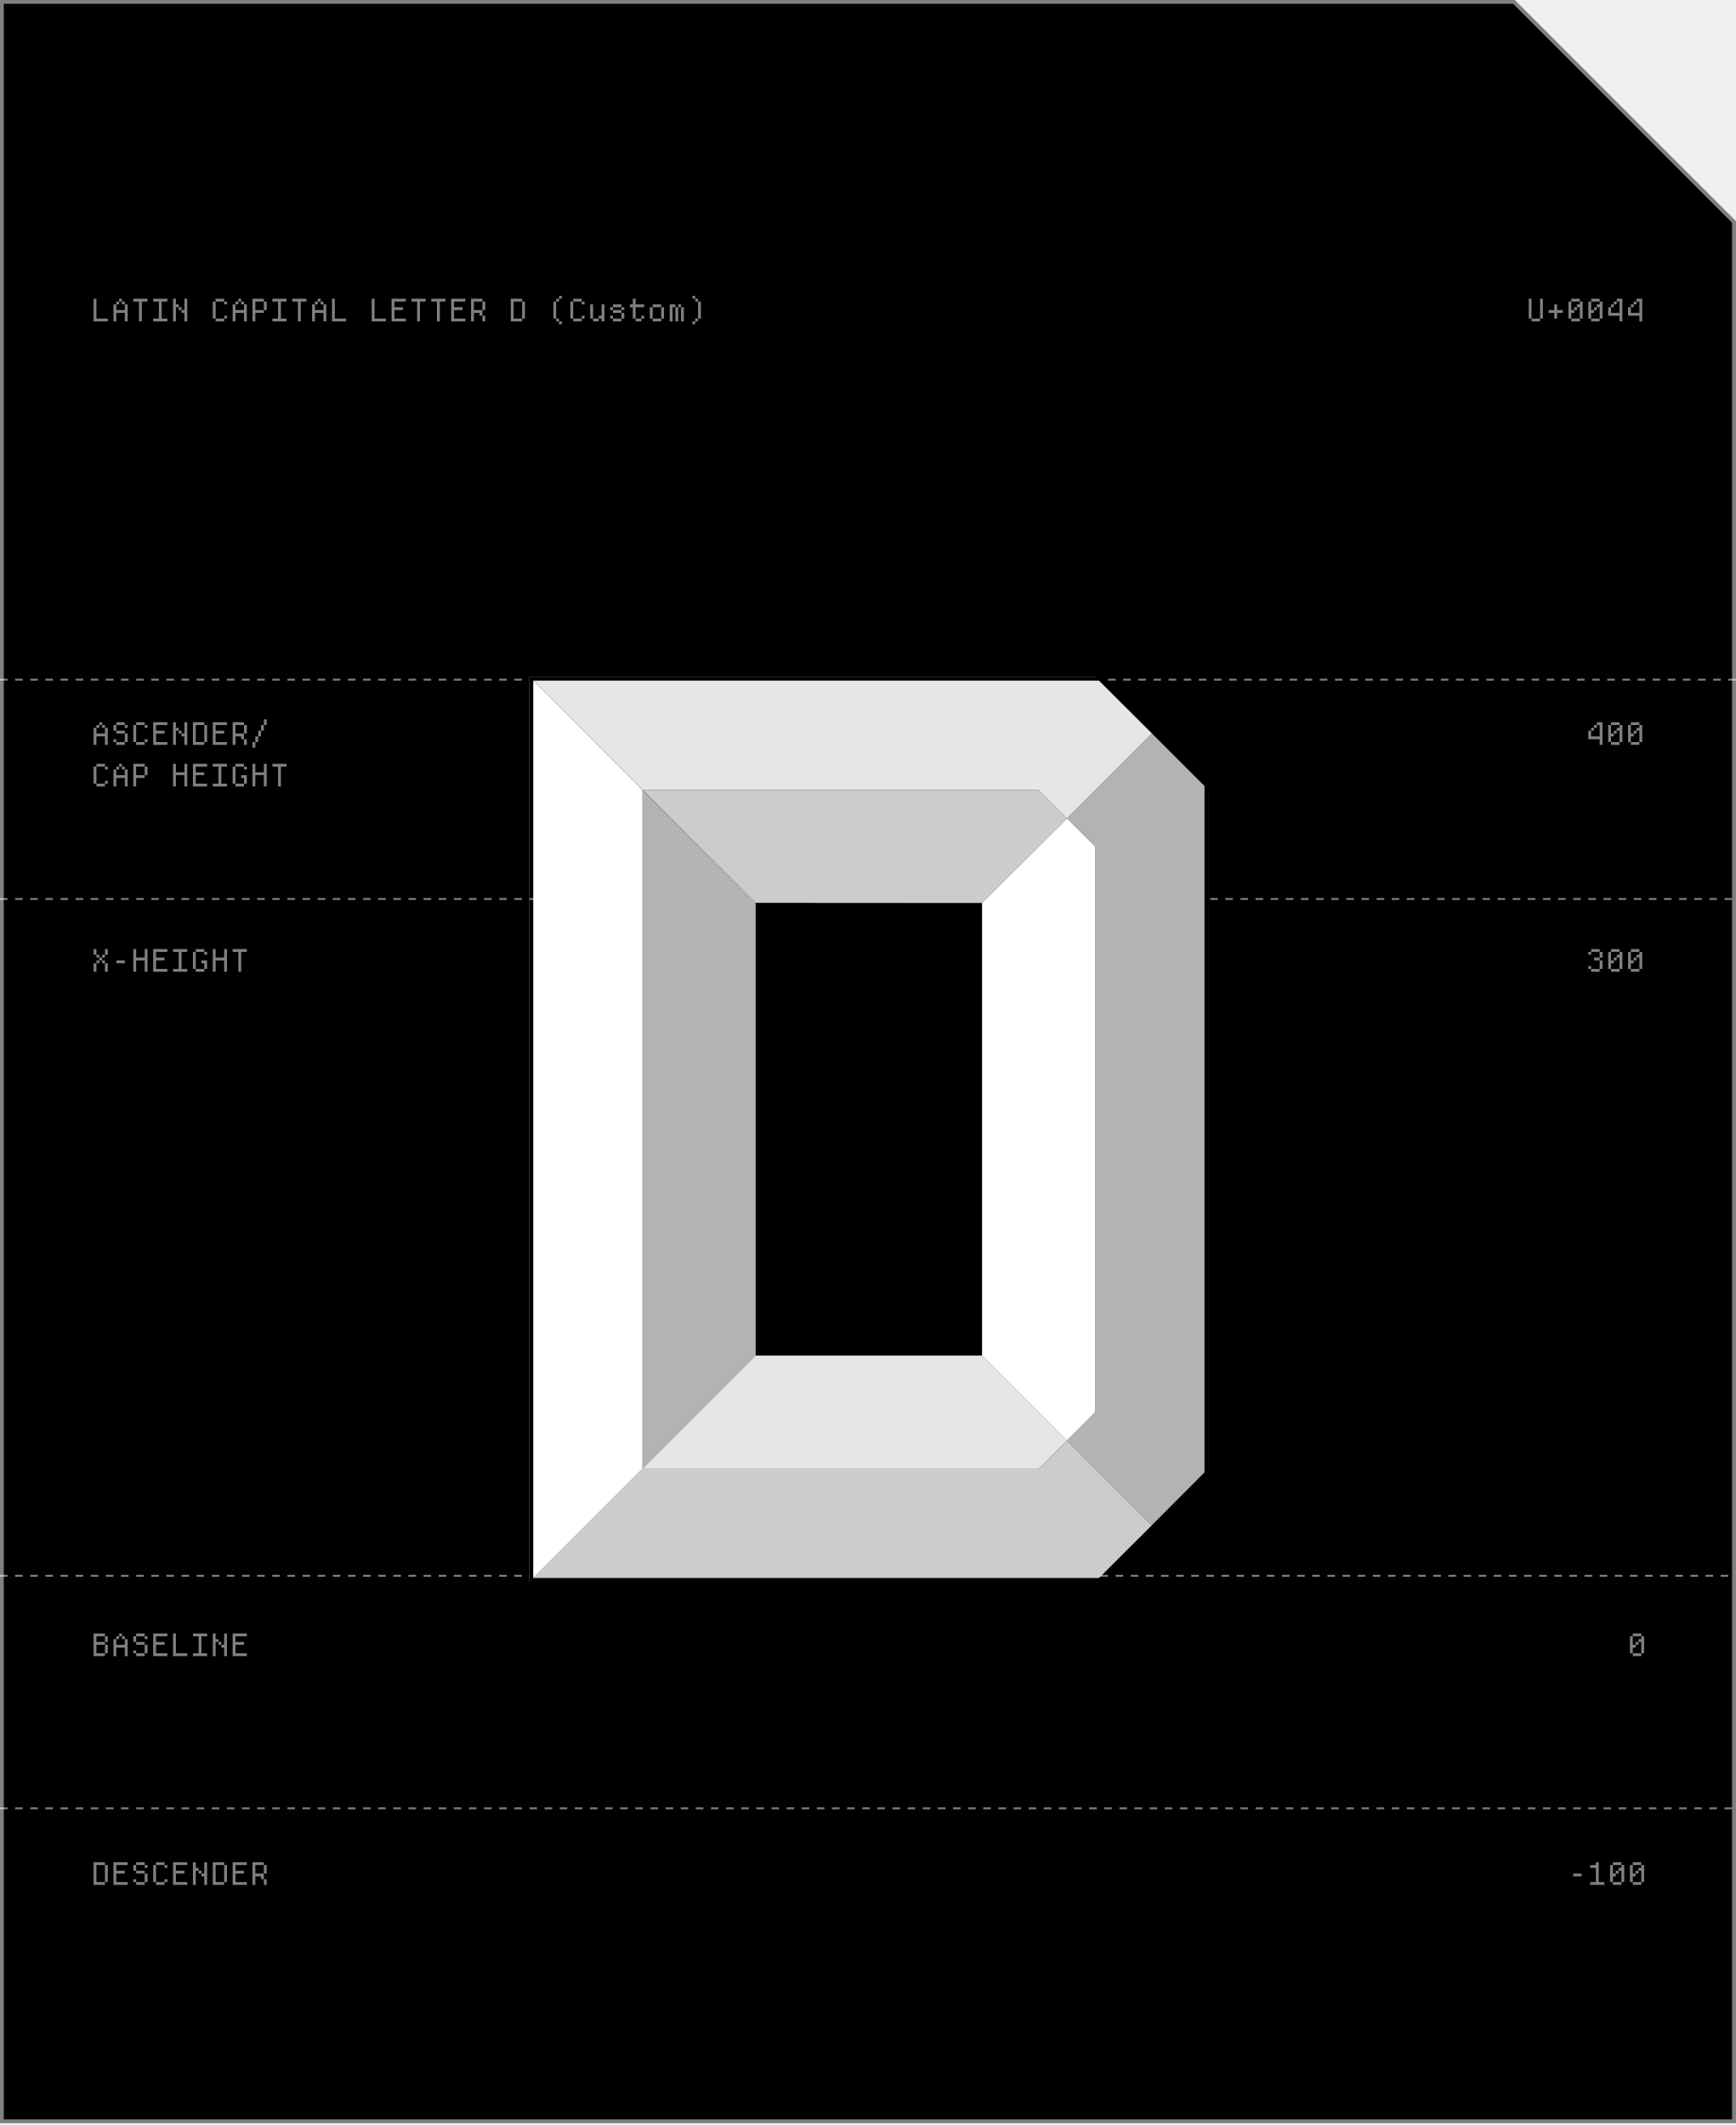
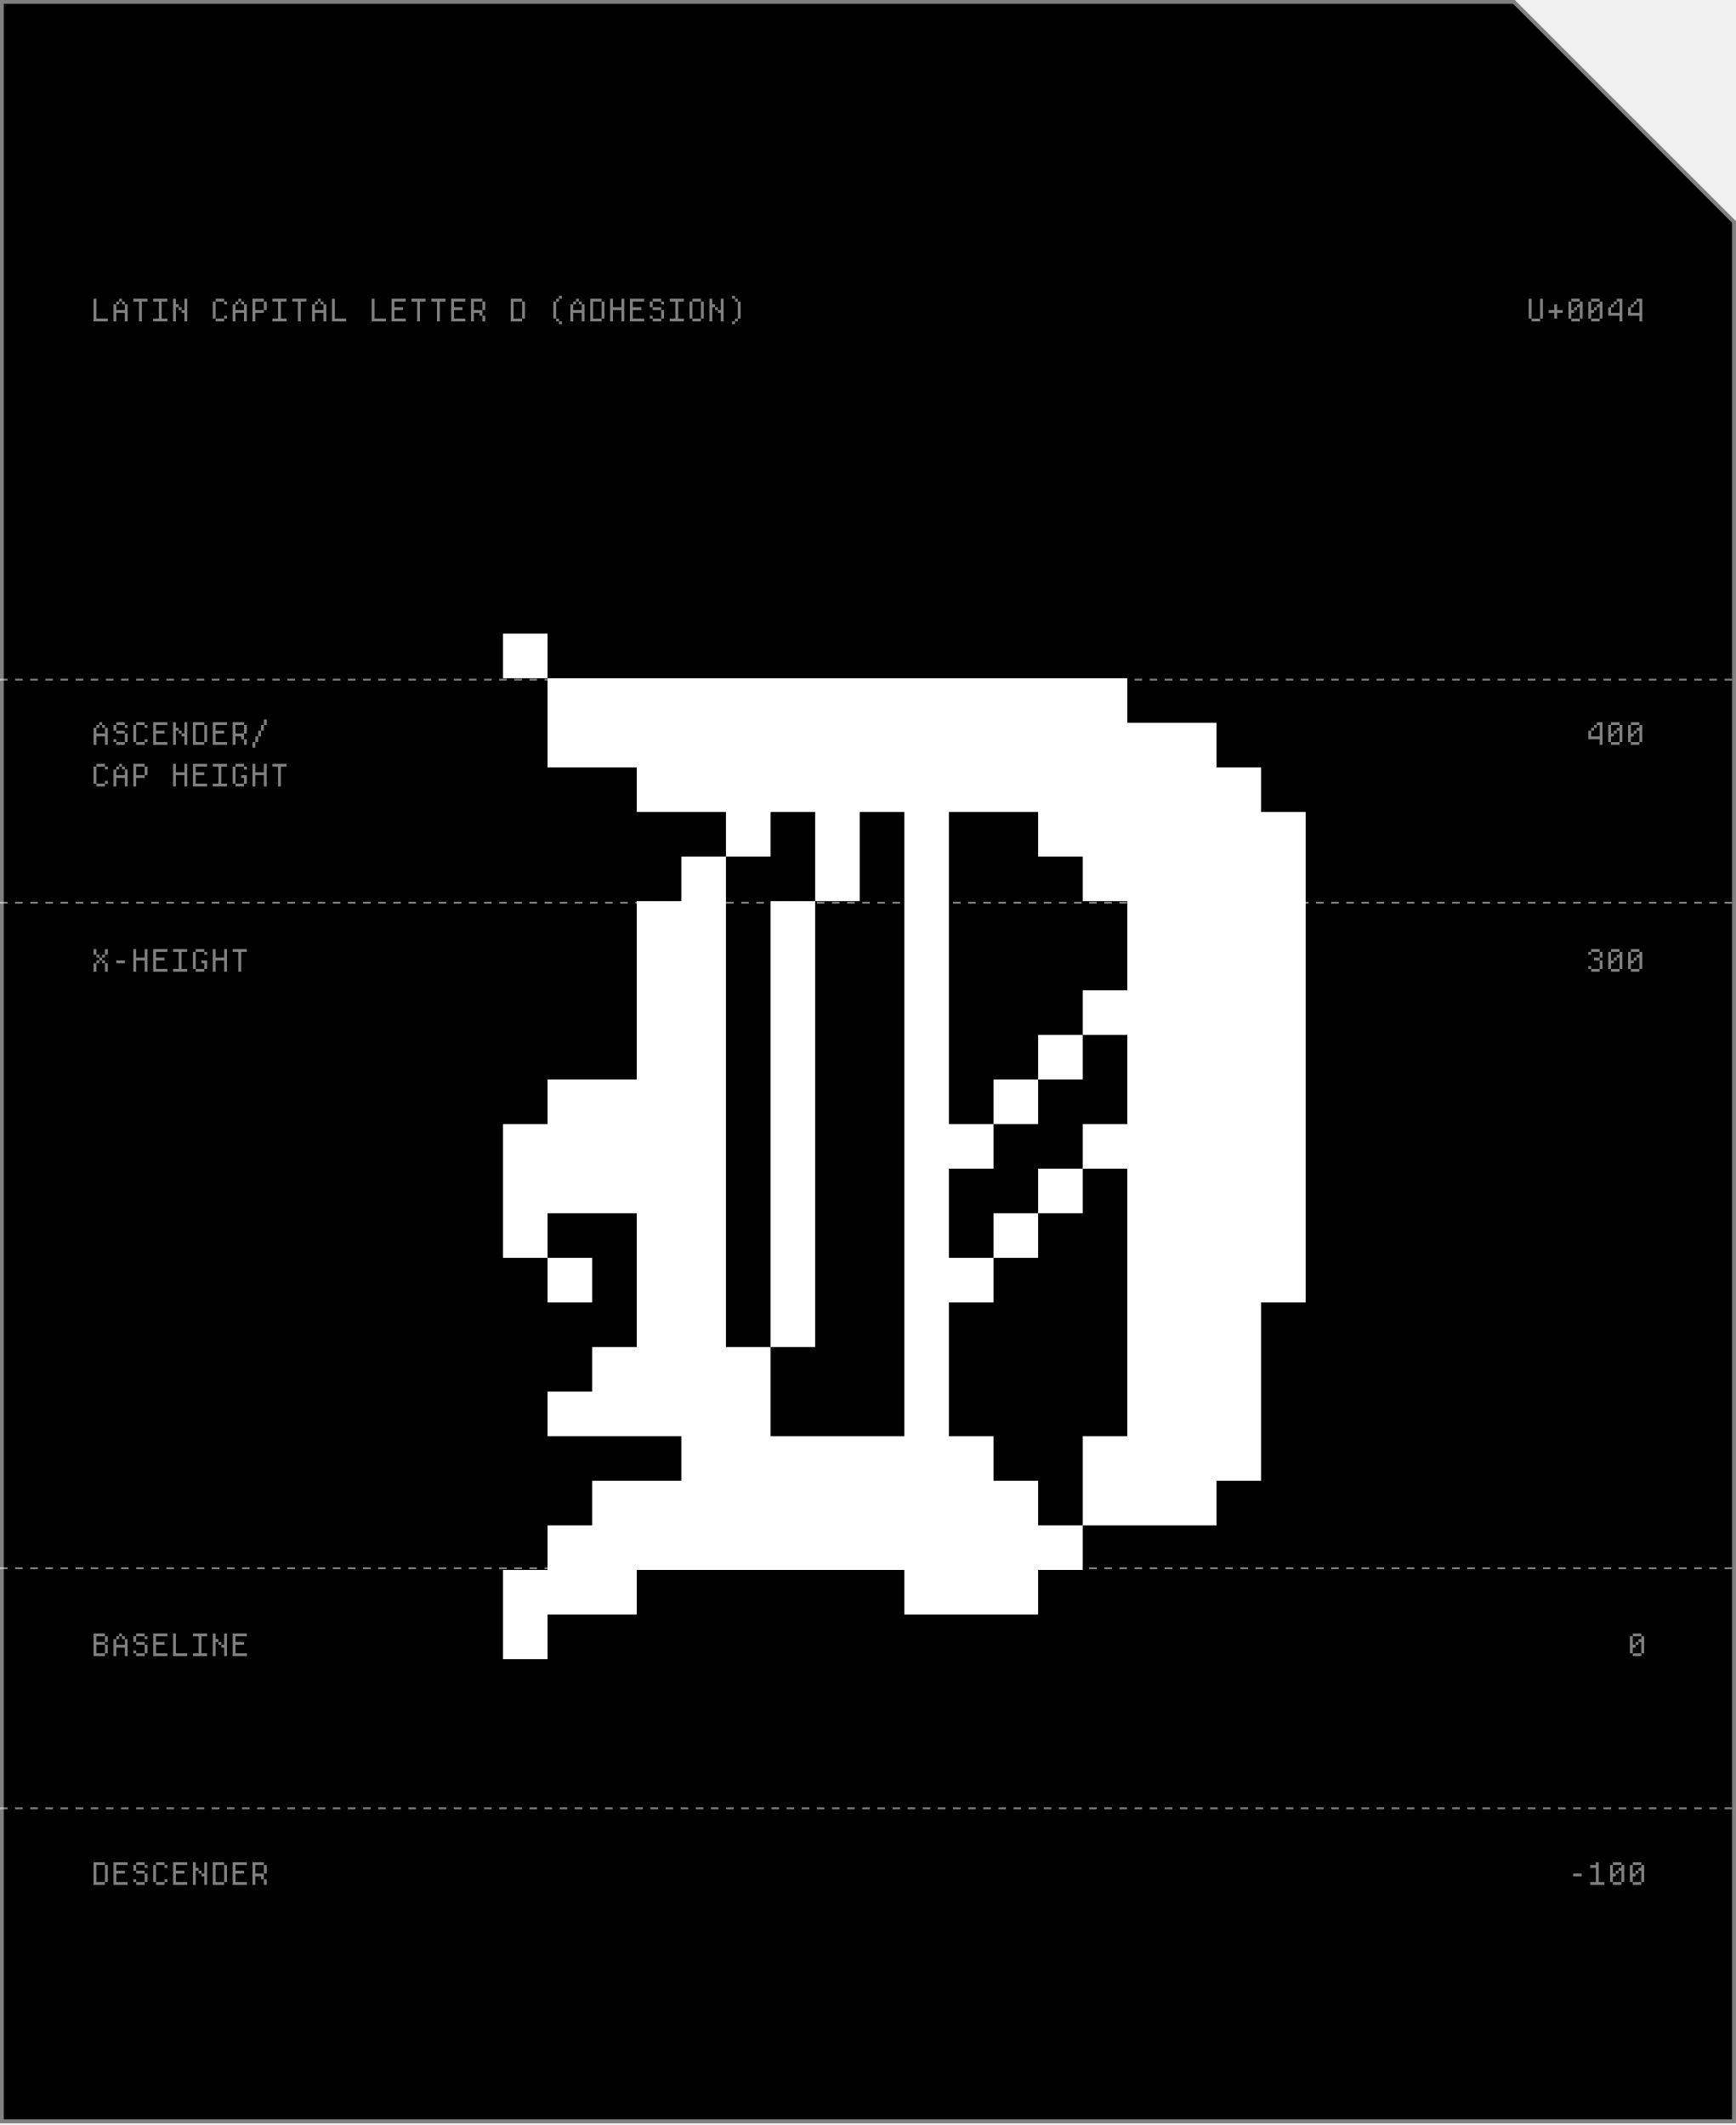
<svg xmlns="http://www.w3.org/2000/svg" width="459" height="562" viewBox="0 0 459 562" fill="none">
  <path d="M0 0L400.5 0L459 58.5V561.5H0L0 0Z" fill="black" />
  <path d="M400.293 0.5L458.5 58.707V561H0.5V0.5H400.293Z" stroke="white" stroke-opacity="0.5" />
-   <g clip-path="url(#clip0_667_946)">
-     <rect x="140" y="179" width="179.5" height="239.34" fill="black" />
-     <path opacity="0.7" d="M319.499 388.4L304.529 403.43L282.134 380.975L289.579 373.45V223.87L282.154 216.425L304.609 193.99L319.499 208.88V388.4Z" fill="white" />
-     <path d="M140 179L169.9 208.92V388.42L140 418.34V179Z" fill="white" />
-     <path opacity="0.7" d="M199.821 238.78L169.901 208.92V388.42L199.821 358.5V238.78Z" fill="white" />
-     <path opacity="0.9" d="M289.58 179H140L169.94 208.92H274.61L282.155 216.425L304.609 193.99L289.58 179Z" fill="white" />
-     <path opacity="0.8" d="M289.6 418.34H140L169.9 388.42H274.65L282.135 380.975L304.53 403.43L289.6 418.34Z" fill="white" />
-     <path opacity="0.8" d="M259.68 238.82L282.155 216.425L274.611 208.92H169.94L199.821 238.78L259.68 238.82Z" fill="white" />
-     <path opacity="0.9" d="M259.681 358.5L282.136 380.955L274.651 388.42H169.901L199.821 358.5H259.681Z" fill="white" />
-     <path d="M259.68 358.5V238.82L282.154 216.425L289.58 223.87V373.47L282.135 380.975L259.68 358.5Z" fill="white" />
-   </g>
-   <rect x="140.5" y="179.5" width="178.5" height="238.34" stroke="black" />
-   <line y1="179.75" x2="140" y2="179.75" stroke="white" stroke-opacity="0.5" stroke-width="0.5" stroke-dasharray="2 2" />
-   <line x1="293" y1="179.75" x2="459" y2="179.75" stroke="white" stroke-opacity="0.5" stroke-width="0.5" stroke-dasharray="2 2" />
-   <line y1="237.75" x2="143" y2="237.75" stroke="white" stroke-opacity="0.5" stroke-width="0.5" stroke-dasharray="2 2" />
-   <line x1="320" y1="237.75" x2="459" y2="237.75" stroke="white" stroke-opacity="0.5" stroke-width="0.5" stroke-dasharray="2 2" />
-   <line y1="416.75" x2="140" y2="416.75" stroke="white" stroke-opacity="0.5" stroke-width="0.5" stroke-dasharray="2 2" />
-   <line x1="291" y1="416.75" x2="459" y2="416.75" stroke="white" stroke-opacity="0.5" stroke-width="0.5" stroke-dasharray="2 2" />
+   <line y1="179.75" x2="459" y2="179.75" stroke="white" stroke-opacity="0.5" stroke-width="0.5" stroke-dasharray="2 2" />
+   <line y1="238.75" x2="459" y2="238.75" stroke="white" stroke-opacity="0.5" stroke-width="0.5" stroke-dasharray="2 2" />
+   <line y1="414.75" x2="459" y2="414.75" stroke="white" stroke-opacity="0.5" stroke-width="0.5" stroke-dasharray="2 2" />
  <line y1="478.25" x2="459" y2="478.25" stroke="white" stroke-opacity="0.5" stroke-width="0.5" stroke-dasharray="2 2" />
-   <path d="M24.75 79H25.5V84.25H28.5V85H24.75V79ZM30.003 80.5H30.753V82H33.003V80.5H33.753V85H33.003V82.75H30.753V85H30.003V80.5ZM31.503 79H32.253V79.75H31.503V79ZM30.753 79.75H31.503V80.5H30.753V79.75ZM32.253 79.75H33.003V80.5H32.253V79.75ZM35.256 79H39.006V79.75H37.506V85H36.756V79.75H35.256V79ZM42.009 84.25V79.75H40.509V79H44.259V79.75H42.759V84.25H44.259V85H40.509V84.25H42.009ZM45.762 79H46.512V80.5H47.262V81.25H46.512V85H45.762V79ZM48.762 82.75H48.012V82H48.762V79H49.512V85H48.762V82.75ZM48.012 82H47.262V81.25H48.012V82ZM56.268 79.75H57.018V84.25H56.268V79.75ZM57.018 84.25H59.268V85H57.018V84.25ZM59.268 83.5H60.018V84.25H59.268V83.5ZM57.018 79H59.268V79.75H57.018V79ZM59.268 79.75H60.018V80.5H59.268V79.75ZM61.52 80.5H62.27V82H64.52V80.5H65.27V85H64.52V82.75H62.27V85H61.52V80.5ZM63.02 79H63.77V79.75H63.02V79ZM62.27 79.75H63.02V80.5H62.27V79.75ZM63.77 79.75H64.52V80.5H63.77V79.75ZM66.773 79H69.773V79.75H67.523V82H69.773V82.75H67.523V85H66.773V79ZM69.773 79.75H70.523V82H69.773V79.75ZM73.526 84.25V79.75H72.026V79H75.776V79.75H74.276V84.25H75.776V85H72.026V84.25H73.526ZM77.279 79H81.029V79.75H79.529V85H78.779V79.75H77.279V79ZM82.532 80.5H83.282V82H85.532V80.5H86.282V85H85.532V82.75H83.282V85H82.532V80.5ZM84.032 79H84.782V79.75H84.032V79ZM83.282 79.75H84.032V80.5H83.282V79.75ZM84.782 79.75H85.532V80.5H84.782V79.75ZM87.785 79H88.535V84.25H91.535V85H87.785V79ZM98.291 79H99.041V84.25H102.041V85H98.291V79ZM103.544 79H107.294V79.75H104.294V81.25H106.544V82H104.294V84.25H107.294V85H103.544V79ZM108.797 79H112.547V79.75H111.047V85H110.297V79.75H108.797V79ZM114.05 79H117.8V79.75H116.3V85H115.55V79.75H114.05V79ZM119.303 79H123.053V79.75H120.053V81.25H122.303V82H120.053V84.25H123.053V85H119.303V79ZM124.556 79H127.556V79.75H125.306V82H127.556V83.5H126.806V82.75H125.306V85H124.556V79ZM127.556 79.75H128.306V82H127.556V79.75ZM127.556 83.5H128.306V85H127.556V83.5ZM135.062 79H138.062V79.75H135.812V84.25H138.062V85H135.062V79ZM138.062 79.75H138.812V84.25H138.062V79.75ZM146.317 79.75H147.067V84.25H146.317V79.75ZM147.817 85H147.067V84.25H147.817V85ZM147.817 85H148.567V85.75H147.817V85ZM147.817 78.25H148.567V79H147.817V78.25ZM147.067 79H147.817V79.75H147.067V79ZM150.82 79.75H151.57V84.25H150.82V79.75ZM151.57 84.25H153.82V85H151.57V84.25ZM153.82 83.5H154.57V84.25H153.82V83.5ZM151.57 79H153.82V79.75H151.57V79ZM153.82 79.75H154.57V80.5H153.82V79.75ZM156.073 80.5H156.823V84.25H156.073V80.5ZM156.823 84.25H158.323V85H156.823V84.25ZM159.073 80.5H159.823V85H159.073V84.25H158.323V83.5H159.073V80.5ZM164.326 84.25V85H162.076V84.25H164.326ZM162.076 84.25H161.326V83.5H162.076V84.25ZM164.326 80.5V81.25H162.076V80.5H164.326ZM161.326 81.25H162.076V82H161.326V81.25ZM162.076 82H164.326V82.75H162.076V82ZM164.326 82.75H165.076V84.25H164.326V82.75ZM164.326 81.25H165.076V82H164.326V81.25ZM167.329 79H168.079V80.5H170.329V81.25H168.079V84.25H167.329V81.25H166.579V80.5H167.329V79ZM168.079 84.25H169.579V85H168.079V84.25ZM169.579 83.5H170.329V84.25H169.579V83.5ZM172.582 80.5H174.832V81.25H172.582V80.5ZM174.832 81.25H175.582V84.25H174.832V81.25ZM171.832 81.25H172.582V84.25H171.832V81.25ZM172.582 84.25H174.832V85H172.582V84.25ZM177.085 80.5H178.585V81.25H177.835V85H177.085V80.5ZM178.585 81.25H179.335V85H178.585V81.25ZM180.085 81.25H179.335V80.5H180.085V81.25ZM180.085 81.25H180.835V85H180.085V81.25ZM184.588 79.75H185.338V84.25H184.588V79.75ZM183.838 84.25H184.588V85H183.838V84.25ZM183.088 85H183.838V85.75H183.088V85ZM183.088 78.25H183.838V79H183.088V78.25ZM184.588 79.75H183.838V79H184.588V79.75Z" fill="white" fill-opacity="0.5" />
+   <path d="M24.75 79H25.5V84.25H28.5V85H24.75V79ZM30.003 80.5H30.753V82H33.003V80.5H33.753V85H33.003V82.75H30.753V85H30.003V80.5ZM31.503 79H32.253V79.75H31.503V79ZM30.753 79.75H31.503V80.5H30.753V79.75ZM32.253 79.75H33.003V80.5H32.253V79.75ZM35.256 79H39.006V79.75H37.506V85H36.756V79.75H35.256V79ZM42.009 84.25V79.75H40.509V79H44.259V79.75H42.759V84.25H44.259V85H40.509V84.25H42.009ZM45.762 79H46.512V80.5H47.262V81.25H46.512V85H45.762V79ZM48.762 82.75H48.012V82H48.762V79H49.512V85H48.762V82.75ZM48.012 82H47.262V81.25H48.012V82ZM56.268 79.75H57.018V84.25H56.268V79.75ZM57.018 84.25H59.268V85H57.018V84.25ZM59.268 83.5H60.018V84.25H59.268V83.5ZM57.018 79H59.268V79.75H57.018V79ZM59.268 79.75H60.018V80.5H59.268V79.75ZM61.52 80.5H62.27V82H64.52V80.5H65.27V85H64.52V82.75H62.27V85H61.52V80.5ZM63.02 79H63.77V79.75H63.02V79ZM62.27 79.75H63.02V80.5H62.27V79.75ZM63.77 79.75H64.52V80.5H63.77V79.75ZM66.773 79H69.773V79.75H67.523V82H69.773V82.75H67.523V85H66.773V79ZM69.773 79.75H70.523V82H69.773V79.75ZM73.526 84.25V79.75H72.026V79H75.776V79.75H74.276V84.25H75.776V85H72.026V84.25H73.526ZM77.279 79H81.029V79.75H79.529V85H78.779V79.75H77.279V79ZM82.532 80.5H83.282V82H85.532V80.5H86.282V85H85.532V82.75H83.282V85H82.532V80.5ZM84.032 79H84.782V79.75H84.032V79ZM83.282 79.75H84.032V80.5H83.282V79.75ZM84.782 79.75H85.532V80.5H84.782V79.75ZM87.785 79H88.535V84.25H91.535V85H87.785V79ZM98.291 79H99.041V84.25H102.041V85H98.291V79ZM103.544 79H107.294V79.75H104.294V81.25H106.544V82H104.294V84.25H107.294V85H103.544V79ZM108.797 79H112.547V79.75H111.047V85H110.297V79.75H108.797V79ZM114.05 79H117.8V79.75H116.3V85H115.55V79.75H114.05V79ZM119.303 79H123.053V79.75H120.053V81.25H122.303V82H120.053V84.25H123.053V85H119.303V79ZM124.556 79H127.556V79.75H125.306V82H127.556V83.5H126.806V82.75H125.306V85H124.556V79ZM127.556 79.75H128.306V82H127.556V79.75ZM127.556 83.5H128.306V85H127.556V83.5ZM135.062 79H138.062V79.75H135.812V84.25H138.062V85H135.062V79ZM138.062 79.75H138.812V84.25H138.062V79.75ZM146.317 79.75H147.067V84.25H146.317V79.75ZM147.817 85H147.067V84.25H147.817V85ZM147.817 85H148.567V85.75H147.817V85ZM147.817 78.25H148.567V79H147.817V78.25ZM147.067 79H147.817V79.75H147.067V79ZM150.82 80.5H151.57V82H153.82V80.5H154.57V85H153.82V82.75H151.57V85H150.82V80.5ZM152.32 79H153.07V79.75H152.32V79ZM151.57 79.75H152.32V80.5H151.57V79.75ZM153.07 79.75H153.82V80.5H153.07V79.75ZM156.073 79H159.073V79.75H156.823V84.25H159.073V85H156.073V79ZM159.073 79.75H159.823V84.25H159.073V79.75ZM161.326 79H162.076V81.25H164.326V79H165.076V85H164.326V82H162.076V85H161.326V79ZM166.579 79H170.329V79.75H167.329V81.25H169.579V82H167.329V84.25H170.329V85H166.579V79ZM171.832 79.75H172.582V81.25H171.832V79.75ZM172.582 81.25H174.832V82H172.582V81.25ZM174.832 84.25V85H172.582V84.25H174.832ZM172.582 84.25H171.832V83.5H172.582V84.25ZM174.832 82H175.582V84.25H174.832V82ZM172.582 79H174.832V79.75H172.582V79ZM174.832 79.75H175.582V80.5H174.832V79.75ZM178.585 84.25V79.75H177.085V79H180.835V79.75H179.335V84.25H180.835V85H177.085V84.25H178.585ZM182.338 79.75H183.088V84.25H182.338V79.75ZM183.088 84.25H185.338V85H183.088V84.25ZM185.338 79.75H186.088V84.25H185.338V79.75ZM183.088 79H185.338V79.75H183.088V79ZM187.591 79H188.341V80.5H189.091V81.25H188.341V85H187.591V79ZM190.591 82.75H189.841V82H190.591V79H191.341V85H190.591V82.75ZM189.841 82H189.091V81.25H189.841V82ZM195.094 79.75H195.844V84.25H195.094V79.75ZM194.344 84.25H195.094V85H194.344V84.25ZM193.594 85H194.344V85.75H193.594V85ZM193.594 78.25H194.344V79H193.594V78.25ZM195.094 79.75H194.344V79H195.094V79.75Z" fill="white" fill-opacity="0.5" />
  <path d="M24.75 192.5H25.5V194H27.75V192.5H28.5V197H27.75V194.75H25.5V197H24.75V192.5ZM26.25 191H27V191.75H26.25V191ZM25.5 191.75H26.25V192.5H25.5V191.75ZM27 191.75H27.75V192.5H27V191.75ZM30.003 191.75H30.753V193.25H30.003V191.75ZM30.753 193.25H33.003V194H30.753V193.25ZM33.003 196.25V197H30.753V196.25H33.003ZM30.753 196.25H30.003V195.5H30.753V196.25ZM33.003 194H33.753V196.25H33.003V194ZM30.753 191H33.003V191.75H30.753V191ZM33.003 191.75H33.753V192.5H33.003V191.75ZM35.256 191.75H36.006V196.25H35.256V191.75ZM36.006 196.25H38.256V197H36.006V196.25ZM38.256 195.5H39.006V196.25H38.256V195.5ZM36.006 191H38.256V191.75H36.006V191ZM38.256 191.75H39.006V192.5H38.256V191.75ZM40.509 191H44.259V191.75H41.259V193.25H43.509V194H41.259V196.25H44.259V197H40.509V191ZM45.762 191H46.512V192.5H47.262V193.25H46.512V197H45.762V191ZM48.762 194.75H48.012V194H48.762V191H49.512V197H48.762V194.75ZM48.012 194H47.262V193.25H48.012V194ZM51.015 191H54.015V191.75H51.765V196.25H54.015V197H51.015V191ZM54.015 191.75H54.765V196.25H54.015V191.75ZM56.268 191H60.018V191.75H57.018V193.25H59.268V194H57.018V196.25H60.018V197H56.268V191ZM61.52 191H64.52V191.75H62.27V194H64.52V195.5H63.77V194.75H62.27V197H61.52V191ZM64.52 191.75H65.27V194H64.52V191.75ZM64.52 195.5H65.27V197H64.52V195.5ZM69.023 191.75H69.773V193.25H69.023V191.75ZM66.773 196.25H67.523V197.75H66.773V196.25ZM67.523 194.75H68.273V196.25H67.523V194.75ZM68.273 193.25H69.023V194.75H68.273V193.25ZM69.773 190.25H70.523V191.75H69.773V190.25ZM24.75 202.75H25.5V207.25H24.75V202.75ZM25.5 207.25H27.75V208H25.5V207.25ZM27.75 206.5H28.5V207.25H27.75V206.5ZM25.5 202H27.75V202.75H25.5V202ZM27.75 202.75H28.5V203.5H27.75V202.75ZM30.003 203.5H30.753V205H33.003V203.5H33.753V208H33.003V205.75H30.753V208H30.003V203.5ZM31.503 202H32.253V202.75H31.503V202ZM30.753 202.75H31.503V203.5H30.753V202.75ZM32.253 202.75H33.003V203.5H32.253V202.75ZM35.256 202H38.256V202.75H36.006V205H38.256V205.75H36.006V208H35.256V202ZM38.256 202.75H39.006V205H38.256V202.75ZM45.762 202H46.512V204.25H48.762V202H49.512V208H48.762V205H46.512V208H45.762V202ZM51.015 202H54.765V202.75H51.765V204.25H54.015V205H51.765V207.25H54.765V208H51.015V202ZM57.768 207.25V202.75H56.268V202H60.018V202.75H58.518V207.25H60.018V208H56.268V207.25H57.768ZM61.52 202.75H62.27V207.25H61.52V202.75ZM62.27 207.25H64.52V208H62.27V207.25ZM64.52 205.75H63.77V205H65.27V207.25H64.52V205.75ZM62.27 202H64.52V202.75H62.27V202ZM64.52 202.75H65.27V203.5H64.52V202.75ZM66.773 202H67.523V204.25H69.773V202H70.523V208H69.773V205H67.523V208H66.773V202ZM72.026 202H75.776V202.75H74.276V208H73.526V202.75H72.026V202Z" fill="white" fill-opacity="0.5" />
  <path d="M27.75 254.75H28.5V257H27.75V254.75ZM24.75 254.75H25.5V257H24.75V254.75ZM26.25 253.25H25.5V252.5H26.25V253.25ZM26.25 253.25H27V254H26.25V253.25ZM27 252.5H27.75V253.25H27V252.5ZM25.5 252.5H24.75V251H25.5V252.5ZM25.5 254H26.25V254.75H25.5V254ZM27.75 251H28.5V252.5H27.75V251ZM27 254H27.75V254.75H27V254ZM33.003 254V254.75H30.753V254H33.003ZM35.256 251H36.006V253.25H38.256V251H39.006V257H38.256V254H36.006V257H35.256V251ZM40.509 251H44.259V251.75H41.259V253.25H43.509V254H41.259V256.25H44.259V257H40.509V251ZM47.262 256.25V251.75H45.762V251H49.512V251.75H48.012V256.25H49.512V257H45.762V256.25H47.262ZM51.015 251.75H51.765V256.25H51.015V251.75ZM51.765 256.25H54.015V257H51.765V256.25ZM54.015 254.75H53.265V254H54.765V256.25H54.015V254.75ZM51.765 251H54.015V251.75H51.765V251ZM54.015 251.75H54.765V252.5H54.015V251.75ZM56.268 251H57.018V253.25H59.268V251H60.018V257H59.268V254H57.018V257H56.268V251ZM61.52 251H65.27V251.75H63.77V257H63.02V251.75H61.52V251Z" fill="white" fill-opacity="0.5" />
  <path d="M24.75 432H27.75V432.75H25.5V434.25H27.75V435H25.5V437.25H27.75V438H24.75V432ZM27.75 435H28.5V437.25H27.75V435ZM27.75 432.75H28.5V434.25H27.75V432.75ZM30.003 433.5H30.753V435H33.003V433.5H33.753V438H33.003V435.75H30.753V438H30.003V433.5ZM31.503 432H32.253V432.75H31.503V432ZM30.753 432.75H31.503V433.5H30.753V432.75ZM32.253 432.75H33.003V433.5H32.253V432.75ZM35.256 432.75H36.006V434.25H35.256V432.75ZM36.006 434.25H38.256V435H36.006V434.25ZM38.256 437.25V438H36.006V437.25H38.256ZM36.006 437.25H35.256V436.5H36.006V437.25ZM38.256 435H39.006V437.25H38.256V435ZM36.006 432H38.256V432.75H36.006V432ZM38.256 432.75H39.006V433.5H38.256V432.75ZM40.509 432H44.259V432.75H41.259V434.25H43.509V435H41.259V437.25H44.259V438H40.509V432ZM45.762 432H46.512V437.25H49.512V438H45.762V432ZM52.515 437.25V432.75H51.015V432H54.765V432.75H53.265V437.25H54.765V438H51.015V437.25H52.515ZM56.268 432H57.018V433.5H57.768V434.25H57.018V438H56.268V432ZM59.268 435.75H58.518V435H59.268V432H60.018V438H59.268V435.75ZM58.518 435H57.768V434.25H58.518V435ZM61.52 432H65.27V432.75H62.27V434.25H64.52V435H62.27V437.25H65.27V438H61.52V432Z" fill="white" fill-opacity="0.5" />
  <path d="M24.75 492.5H27.75V493.25H25.5V497.75H27.75V498.5H24.75V492.5ZM27.75 493.25H28.5V497.75H27.75V493.25ZM30.003 492.5H33.753V493.25H30.753V494.75H33.003V495.5H30.753V497.75H33.753V498.5H30.003V492.5ZM35.256 493.25H36.006V494.75H35.256V493.25ZM36.006 494.75H38.256V495.5H36.006V494.75ZM38.256 497.75V498.5H36.006V497.75H38.256ZM36.006 497.75H35.256V497H36.006V497.75ZM38.256 495.5H39.006V497.75H38.256V495.5ZM36.006 492.5H38.256V493.25H36.006V492.5ZM38.256 493.25H39.006V494H38.256V493.25ZM40.509 493.25H41.259V497.75H40.509V493.25ZM41.259 497.75H43.509V498.5H41.259V497.75ZM43.509 497H44.259V497.75H43.509V497ZM41.259 492.5H43.509V493.25H41.259V492.5ZM43.509 493.25H44.259V494H43.509V493.25ZM45.762 492.5H49.512V493.25H46.512V494.75H48.762V495.5H46.512V497.75H49.512V498.5H45.762V492.5ZM51.015 492.5H51.765V494H52.515V494.75H51.765V498.5H51.015V492.5ZM54.015 496.25H53.265V495.5H54.015V492.5H54.765V498.5H54.015V496.25ZM53.265 495.5H52.515V494.75H53.265V495.5ZM56.268 492.5H59.268V493.25H57.018V497.75H59.268V498.5H56.268V492.5ZM59.268 493.25H60.018V497.75H59.268V493.25ZM61.52 492.5H65.27V493.25H62.27V494.75H64.52V495.5H62.27V497.75H65.27V498.5H61.52V492.5ZM66.773 492.5H69.773V493.25H67.523V495.5H69.773V497H69.023V496.25H67.523V498.5H66.773V492.5ZM69.773 493.25H70.523V495.5H69.773V493.25ZM69.773 497H70.523V498.5H69.773V497Z" fill="white" fill-opacity="0.5" />
  <path d="M404.232 79H404.982V84.25H404.232V79ZM404.982 84.25H407.232V85H404.982V84.25ZM407.232 79H407.982V84.25H407.232V79ZM409.485 82H410.985V80.5H411.735V82H413.235V82.75H411.735V84.25H410.985V82.75H409.485V82ZM414.738 79.75H415.488V82H416.238V82.75H415.488V84.25H414.738V79.75ZM415.488 84.25H417.738V85H415.488V84.25ZM415.488 79H417.738V79.75H415.488V79ZM417.738 79.75H418.488V84.25H417.738V81.25H416.988V80.5H417.738V79.75ZM416.238 81.25H416.988V82H416.238V81.25ZM419.991 79.75H420.741V82H421.491V82.75H420.741V84.25H419.991V79.75ZM420.741 84.25H422.991V85H420.741V84.25ZM420.741 79H422.991V79.75H420.741V79ZM422.991 79.75H423.741V84.25H422.991V81.25H422.241V80.5H422.991V79.75ZM421.491 81.25H422.241V82H421.491V81.25ZM427.494 79H428.994V85H428.244V83.5H425.244V81.25H425.994V82.75H428.244V79.75H427.494V79ZM426.744 79.75H427.494V80.5H426.744V79.75ZM425.994 80.5H426.744V81.25H425.994V80.5ZM432.747 79H434.247V85H433.497V83.5H430.497V81.25H431.247V82.75H433.497V79.75H432.747V79ZM431.997 79.75H432.747V80.5H431.997V79.75ZM431.247 80.5H431.997V81.25H431.247V80.5Z" fill="white" fill-opacity="0.5" />
  <path d="M422.241 191H423.741V197H422.991V195.5H419.991V193.25H420.741V194.75H422.991V191.75H422.241V191ZM421.491 191.75H422.241V192.5H421.491V191.75ZM420.741 192.5H421.491V193.25H420.741V192.5ZM425.244 191.75H425.994V194H426.744V194.75H425.994V196.25H425.244V191.75ZM425.994 196.25H428.244V197H425.994V196.25ZM425.994 191H428.244V191.75H425.994V191ZM428.244 191.75H428.994V196.25H428.244V193.25H427.494V192.5H428.244V191.75ZM426.744 193.25H427.494V194H426.744V193.25ZM430.497 191.75H431.247V194H431.997V194.75H431.247V196.25H430.497V191.75ZM431.247 196.25H433.497V197H431.247V196.25ZM431.247 191H433.497V191.75H431.247V191ZM433.497 191.75H434.247V196.25H433.497V193.25H432.747V192.5H433.497V191.75ZM431.997 193.25H432.747V194H431.997V193.25Z" fill="white" fill-opacity="0.5" />
  <path d="M419.991 251.75H420.741V252.5H419.991V251.75ZM420.741 251H422.991V251.75H420.741V251ZM422.991 251.75H423.741V253.25H422.991V251.75ZM421.491 253.25H422.991V254H421.491V253.25ZM422.991 254H423.741V256.25H422.991V254ZM422.991 256.25V257H420.741V256.25H422.991ZM420.741 256.25H419.991V255.5H420.741V256.25ZM425.244 251.75H425.994V254H426.744V254.75H425.994V256.25H425.244V251.75ZM425.994 256.25H428.244V257H425.994V256.25ZM425.994 251H428.244V251.75H425.994V251ZM428.244 251.75H428.994V256.25H428.244V253.25H427.494V252.5H428.244V251.75ZM426.744 253.25H427.494V254H426.744V253.25ZM430.497 251.75H431.247V254H431.997V254.75H431.247V256.25H430.497V251.75ZM431.247 256.25H433.497V257H431.247V256.25ZM431.247 251H433.497V251.75H431.247V251ZM433.497 251.75H434.247V256.25H433.497V253.25H432.747V252.5H433.497V251.75ZM431.997 253.25H432.747V254H431.997V253.25Z" fill="white" fill-opacity="0.5" />
  <path d="M430.997 432.75H431.747V435H432.497V435.75H431.747V437.25H430.997V432.75ZM431.747 437.25H433.997V438H431.747V437.25ZM431.747 432H433.997V432.75H431.747V432ZM433.997 432.75H434.747V437.25H433.997V434.25H433.247V433.5H433.997V432.75ZM432.497 434.25H433.247V435H432.497V434.25Z" fill="white" fill-opacity="0.5" />
  <path d="M418.238 495.5V496.25H415.988V495.5H418.238ZM421.991 494H420.491V493.25H421.991V492.5H422.741V497.75H424.241V498.5H420.491V497.75H421.991V494ZM425.744 493.25H426.494V495.5H427.244V496.25H426.494V497.75H425.744V493.25ZM426.494 497.75H428.744V498.5H426.494V497.75ZM426.494 492.5H428.744V493.25H426.494V492.5ZM428.744 493.25H429.494V497.75H428.744V494.75H427.994V494H428.744V493.25ZM427.244 494.75H427.994V495.5H427.244V494.75ZM430.997 493.25H431.747V495.5H432.497V496.25H431.747V497.75H430.997V493.25ZM431.747 497.75H433.997V498.5H431.747V497.75ZM431.747 492.5H433.997V493.25H431.747V492.5ZM433.997 493.25H434.747V497.75H433.997V494.75H433.247V494H433.997V493.25ZM432.497 494.75H433.247V495.5H432.497V494.75Z" fill="white" fill-opacity="0.5" />
-   <defs>
-     <clipPath id="clip0_667_946">
-       <rect x="140" y="179" width="179.5" height="239.34" fill="white" />
-     </clipPath>
-   </defs>
+   <path d="M144.792 167.575V179.367H133V167.575H144.792ZM133 415.208H144.792V403.416H156.584V391.624H180.168V379.832H144.792V368.04H156.584V356.248H168.376V320.872H144.792V332.664H133V297.288H144.792V285.495H168.376V238.327H180.168V226.535H191.96V356.248H203.752V379.832H239.128V214.743H227.336V238.327H215.544V214.743H203.752V226.535H191.96V214.743H168.376V202.951H144.792V179.367H298.089V191.159H321.673V202.951H333.465V214.743H345.257V344.456H333.465V391.624H321.673V403.416H286.297V379.832H298.089V309.08H286.297V297.288H298.089V273.703H286.297V261.911H298.089V238.327H286.297V226.535H274.505V214.743H250.92V297.288H262.712V309.08H250.92V332.664H262.712V344.456H250.92V379.832H262.712V391.624H274.505V403.416H286.297V415.208H274.505V427H239.128V415.208H168.376V427H144.792V438.792H133V415.208ZM144.792 332.664H156.584V344.456H144.792V332.664ZM203.752 238.327H215.544V356.248H203.752V238.327ZM262.712 320.872H274.505V332.664H262.712V320.872ZM262.712 285.495H274.505V297.288H262.712V285.495ZM274.505 309.08H286.297V320.872H274.505V309.08ZM274.505 273.703H286.297V285.495H274.505V273.703Z" fill="white" />
</svg>
